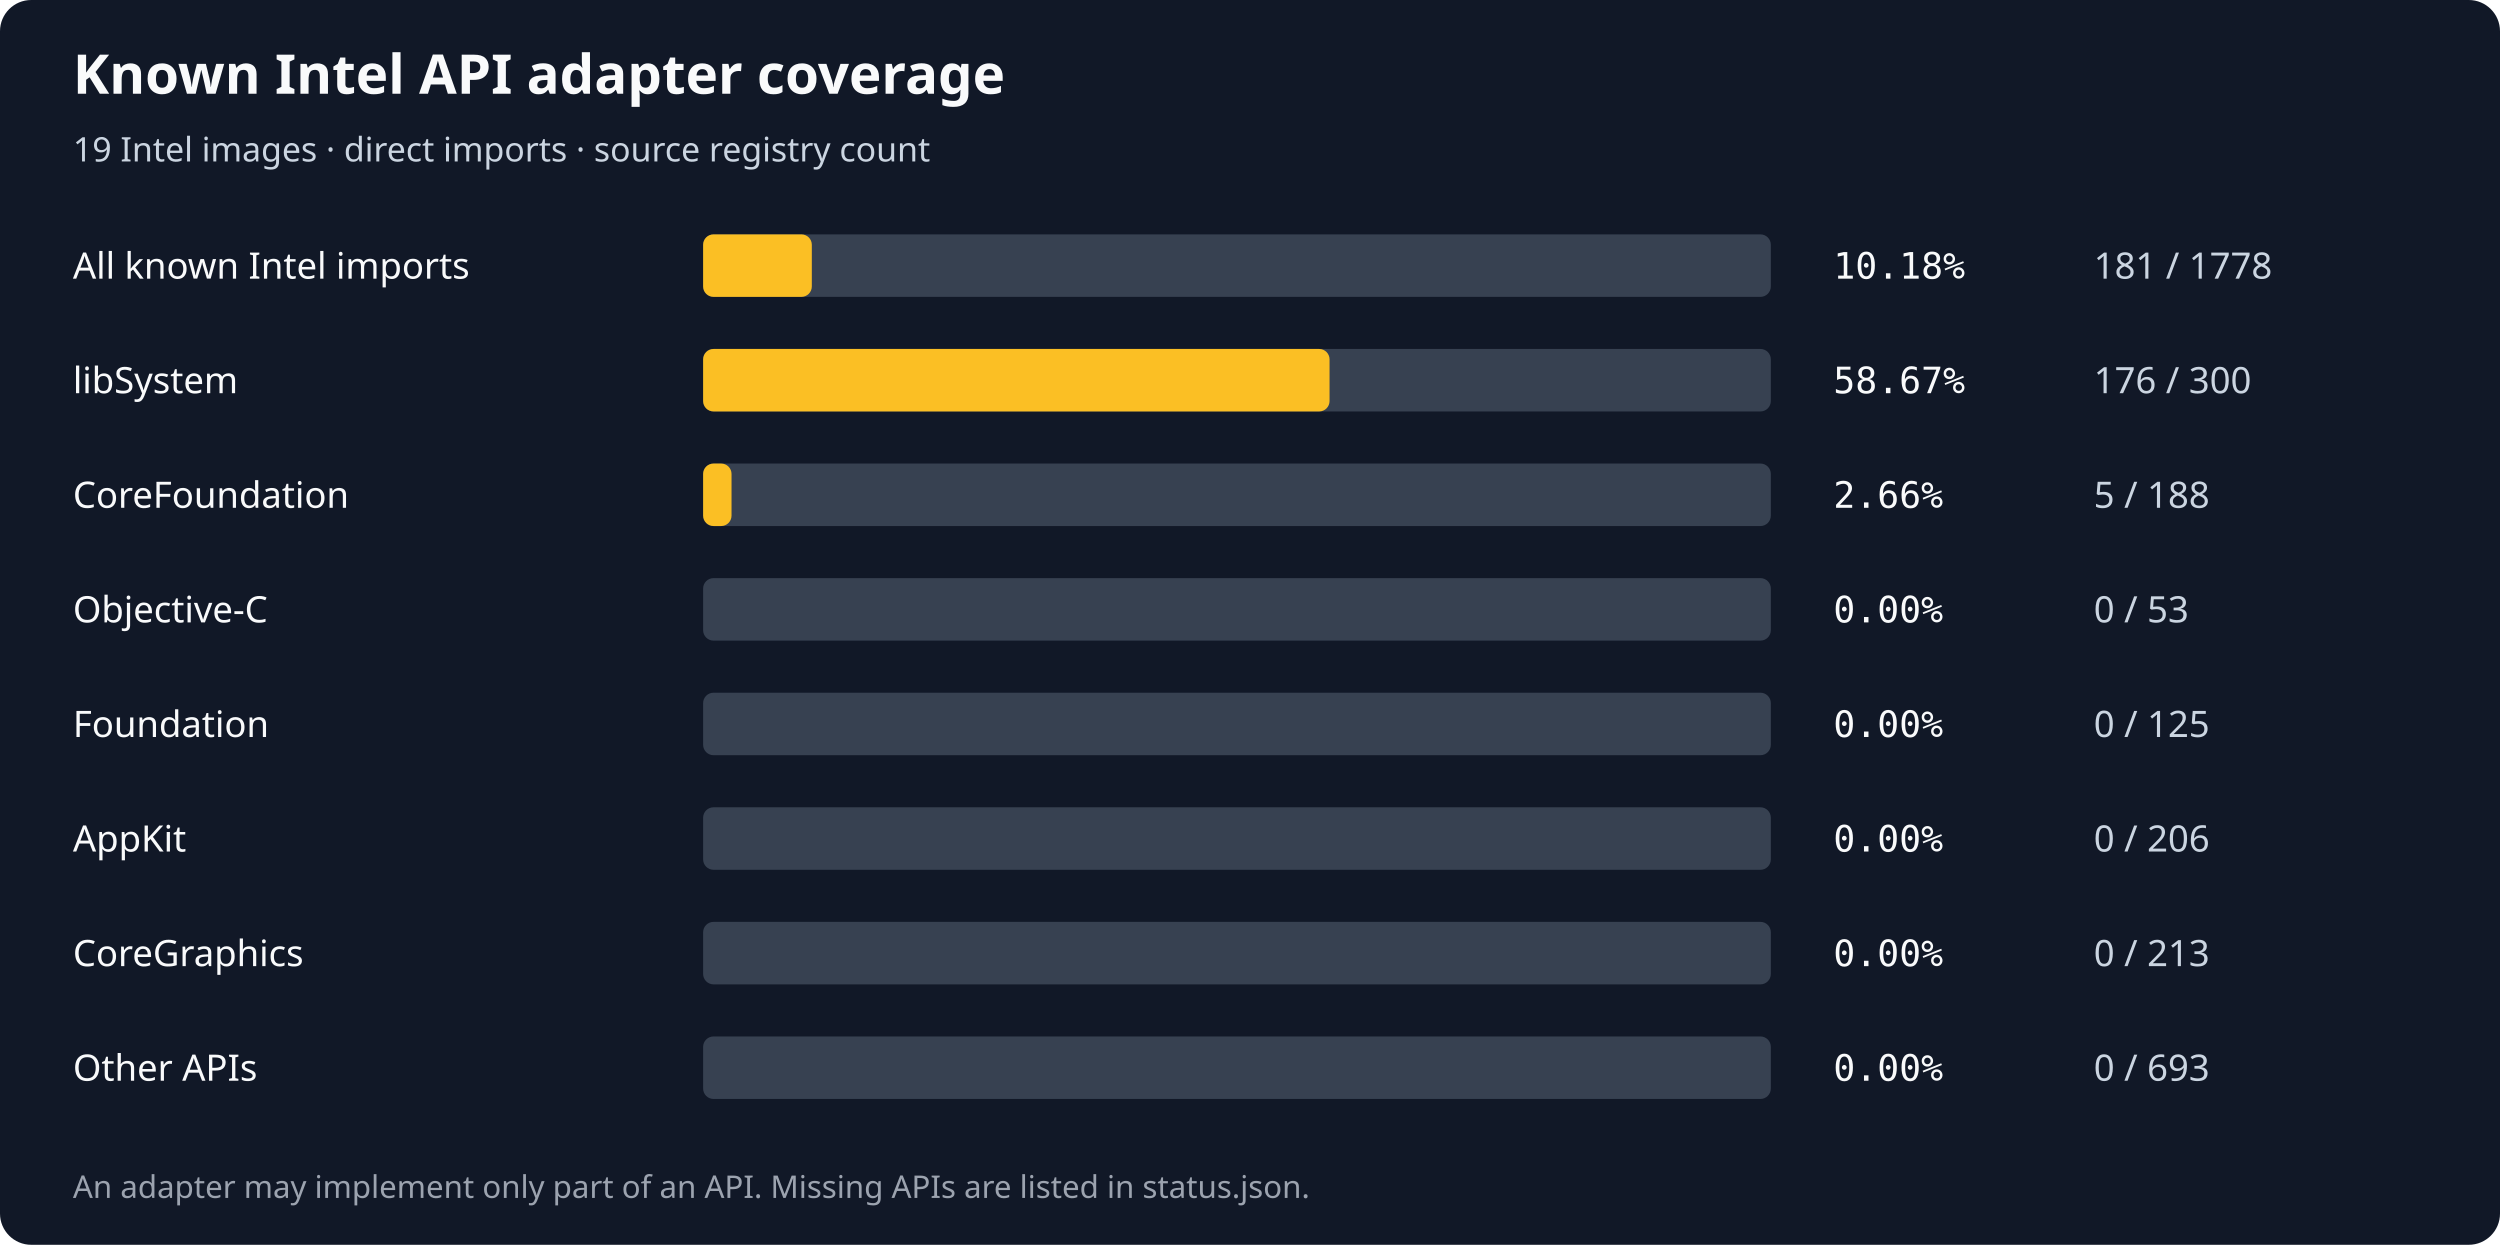
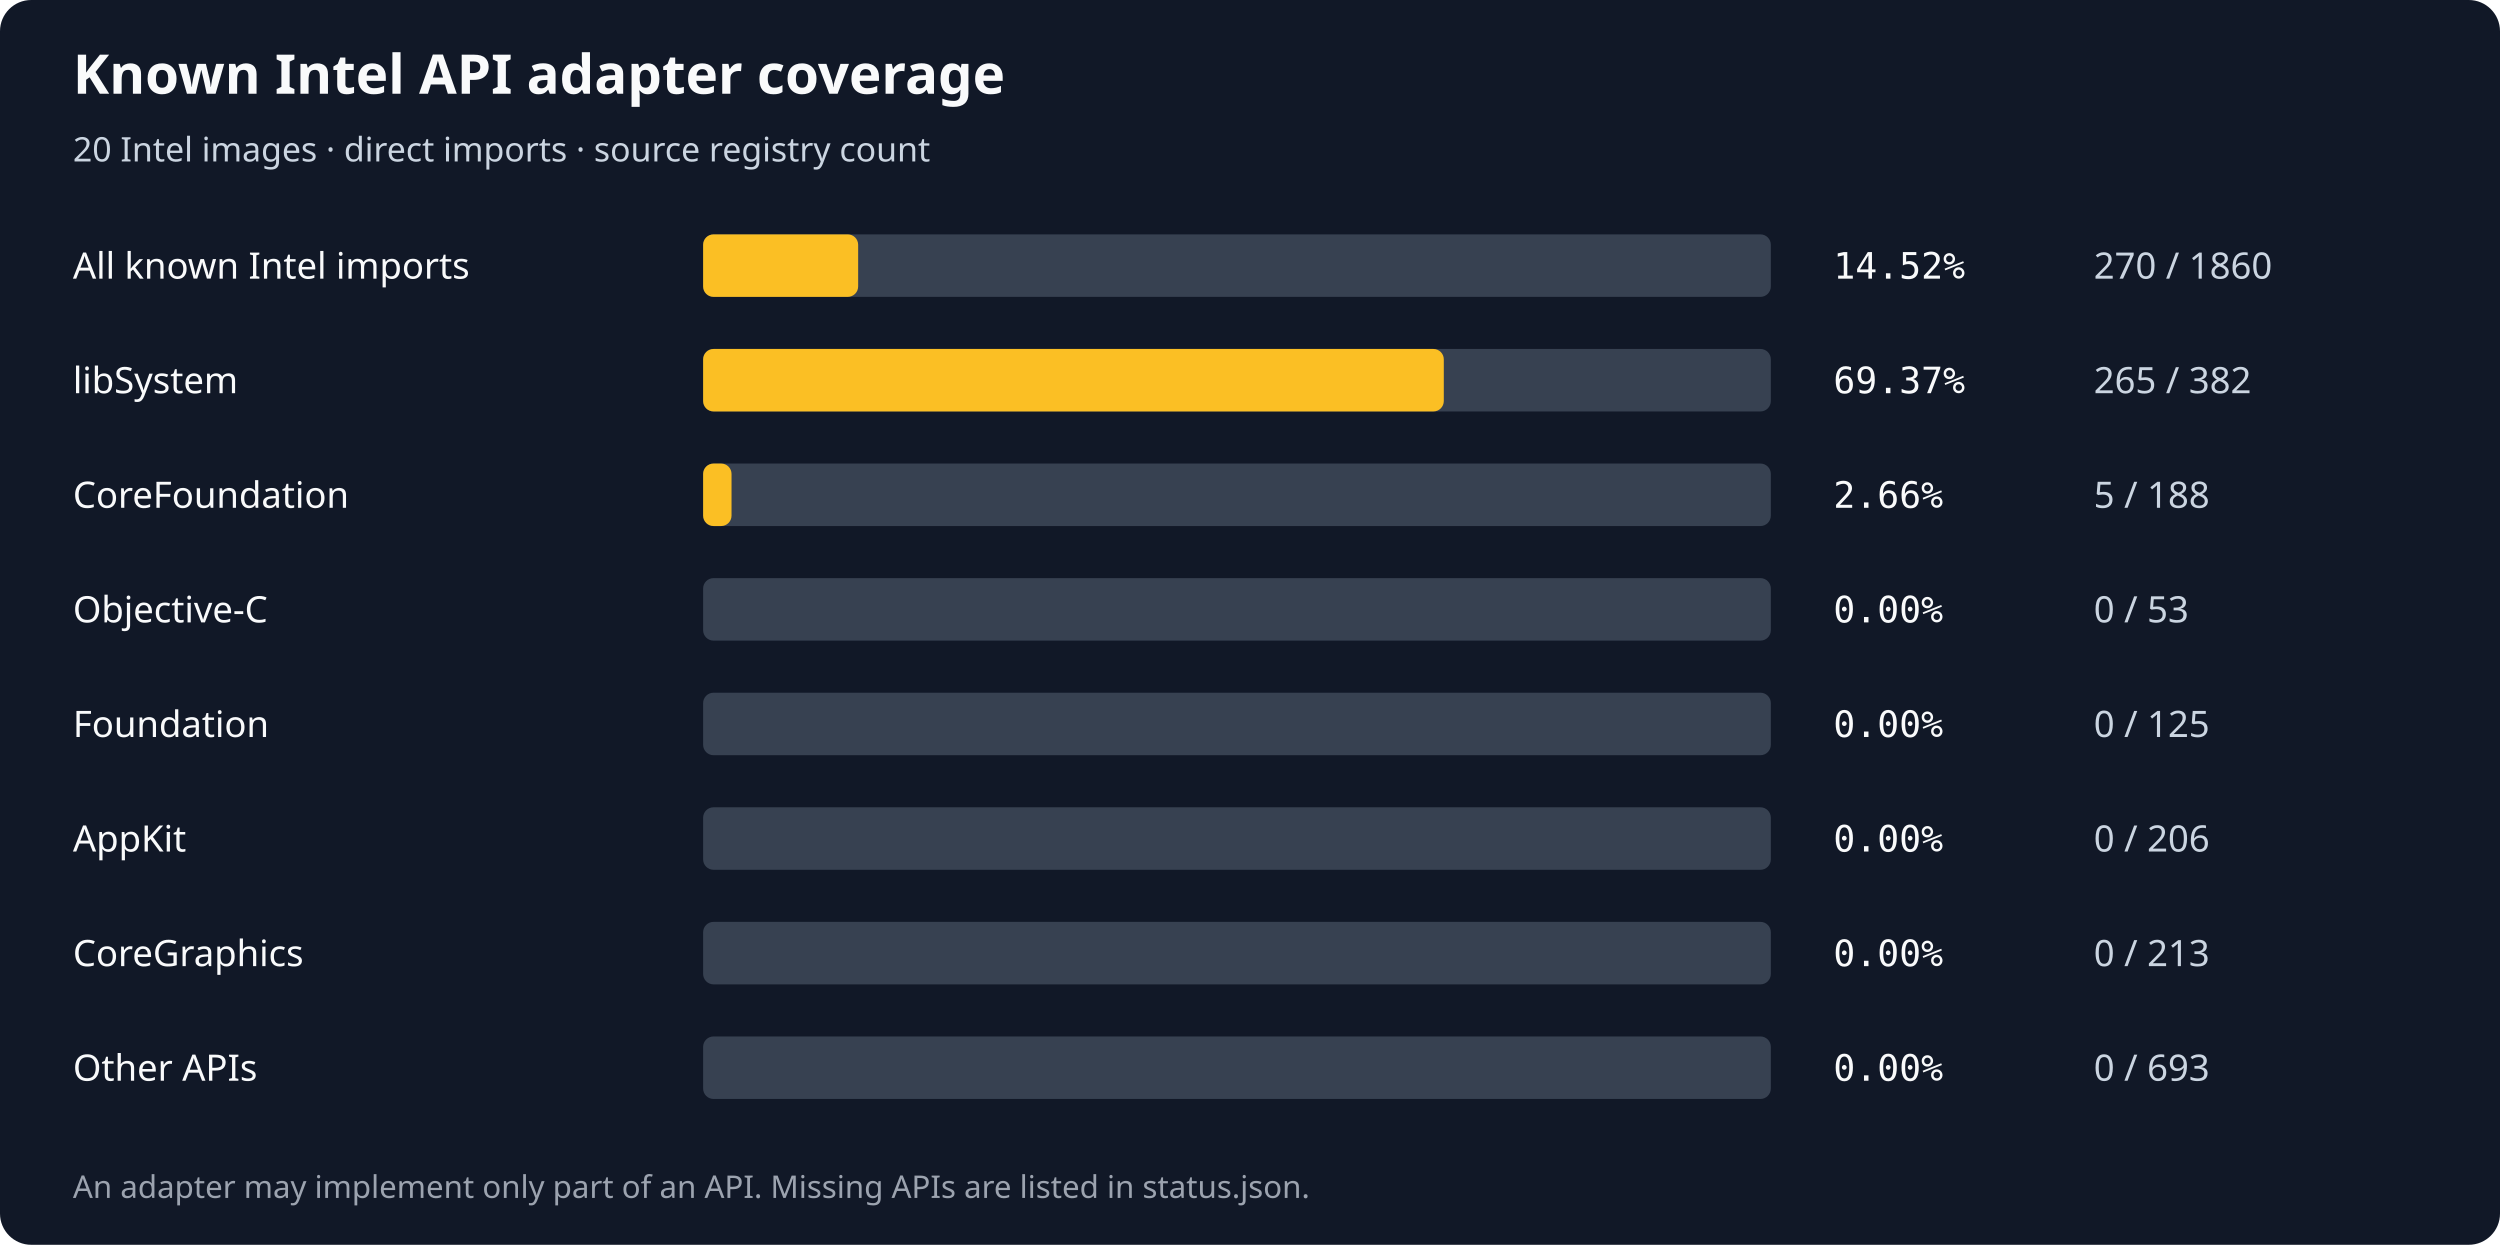
<svg xmlns="http://www.w3.org/2000/svg" width="960" height="478" viewBox="0 0 960 478" role="img" aria-labelledby="title desc">
  <rect width="960" height="478" rx="12" fill="#111827" />
  <g font-family="sans-serif" fill="#f9fafb">
    <text x="28" y="36" font-size="21" font-weight="600">Known Intel API adapter coverage</text>
-     <text x="28" y="62" font-size="13" fill="#cbd5e1">19 Intel images · direct imports · source registry count</text>
+     <text x="28" y="62" font-size="13" fill="#cbd5e1">20 Intel images · direct imports · source registry count</text>
    <text x="28" y="107" font-size="14">All known Intel imports</text>
    <rect x="270" y="90" width="410" height="24" rx="4" fill="#374151" />
-     <rect x="270" y="90" width="41.74" height="24" rx="4" fill="#fbbf24" />
-     <text x="704" y="107" font-size="14" font-family="monospace">10.18%</text>
-     <text x="804" y="107" font-size="14" fill="#cbd5e1">181 / 1778</text>
+     <rect x="270" y="90" width="59.53" height="24" rx="4" fill="#fbbf24" />
+     <text x="704" y="107" font-size="14" font-family="monospace">14.52%</text>
+     <text x="804" y="107" font-size="14" fill="#cbd5e1">270 / 1860</text>
    <text x="28" y="151" font-size="14">libSystem</text>
    <rect x="270" y="134" width="410" height="24" rx="4" fill="#374151" />
-     <rect x="270" y="134" width="240.55" height="24" rx="4" fill="#fbbf24" />
-     <text x="704" y="151" font-size="14" font-family="monospace">58.67%</text>
-     <text x="804" y="151" font-size="14" fill="#cbd5e1">176 / 300</text>
+     <rect x="270" y="134" width="284.42" height="24" rx="4" fill="#fbbf24" />
+     <text x="704" y="151" font-size="14" font-family="monospace">69.37%</text>
+     <text x="804" y="151" font-size="14" fill="#cbd5e1">265 / 382</text>
    <text x="28" y="195" font-size="14">CoreFoundation</text>
    <rect x="270" y="178" width="410" height="24" rx="4" fill="#374151" />
    <rect x="270" y="178" width="10.91" height="24" rx="4" fill="#fbbf24" />
    <text x="704" y="195" font-size="14" font-family="monospace">2.66%</text>
    <text x="804" y="195" font-size="14" fill="#cbd5e1">5 / 188</text>
    <text x="28" y="239" font-size="14">Objective-C</text>
    <rect x="270" y="222" width="410" height="24" rx="4" fill="#374151" />
    <rect x="270" y="222" width="0.00" height="24" rx="4" fill="#64748b" />
    <text x="704" y="239" font-size="14" font-family="monospace">0.00%</text>
    <text x="804" y="239" font-size="14" fill="#cbd5e1">0 / 53</text>
    <text x="28" y="283" font-size="14">Foundation</text>
    <rect x="270" y="266" width="410" height="24" rx="4" fill="#374151" />
    <rect x="270" y="266" width="0.00" height="24" rx="4" fill="#64748b" />
    <text x="704" y="283" font-size="14" font-family="monospace">0.00%</text>
    <text x="804" y="283" font-size="14" fill="#cbd5e1">0 / 125</text>
    <text x="28" y="327" font-size="14">AppKit</text>
    <rect x="270" y="310" width="410" height="24" rx="4" fill="#374151" />
    <rect x="270" y="310" width="0.00" height="24" rx="4" fill="#64748b" />
    <text x="704" y="327" font-size="14" font-family="monospace">0.00%</text>
    <text x="804" y="327" font-size="14" fill="#cbd5e1">0 / 206</text>
    <text x="28" y="371" font-size="14">CoreGraphics</text>
    <rect x="270" y="354" width="410" height="24" rx="4" fill="#374151" />
    <rect x="270" y="354" width="0.00" height="24" rx="4" fill="#64748b" />
    <text x="704" y="371" font-size="14" font-family="monospace">0.00%</text>
    <text x="804" y="371" font-size="14" fill="#cbd5e1">0 / 213</text>
    <text x="28" y="415" font-size="14">Other APIs</text>
    <rect x="270" y="398" width="410" height="24" rx="4" fill="#374151" />
    <rect x="270" y="398" width="0.00" height="24" rx="4" fill="#64748b" />
    <text x="704" y="415" font-size="14" font-family="monospace">0.00%</text>
    <text x="804" y="415" font-size="14" fill="#cbd5e1">0 / 693</text>
    <text x="28" y="460" font-size="12" fill="#9ca3af">An adapter may implement only part of an API. Missing APIs are listed in status.json.</text>
  </g>
</svg>
